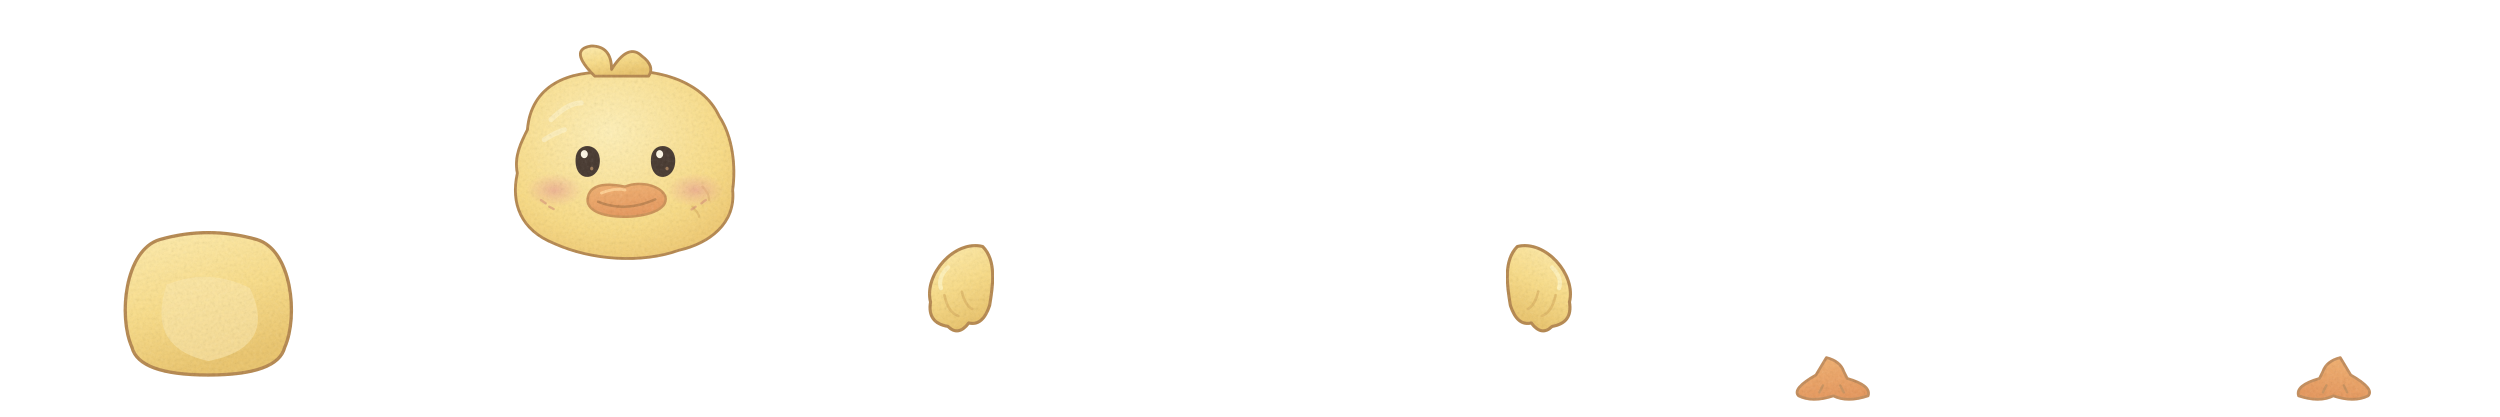
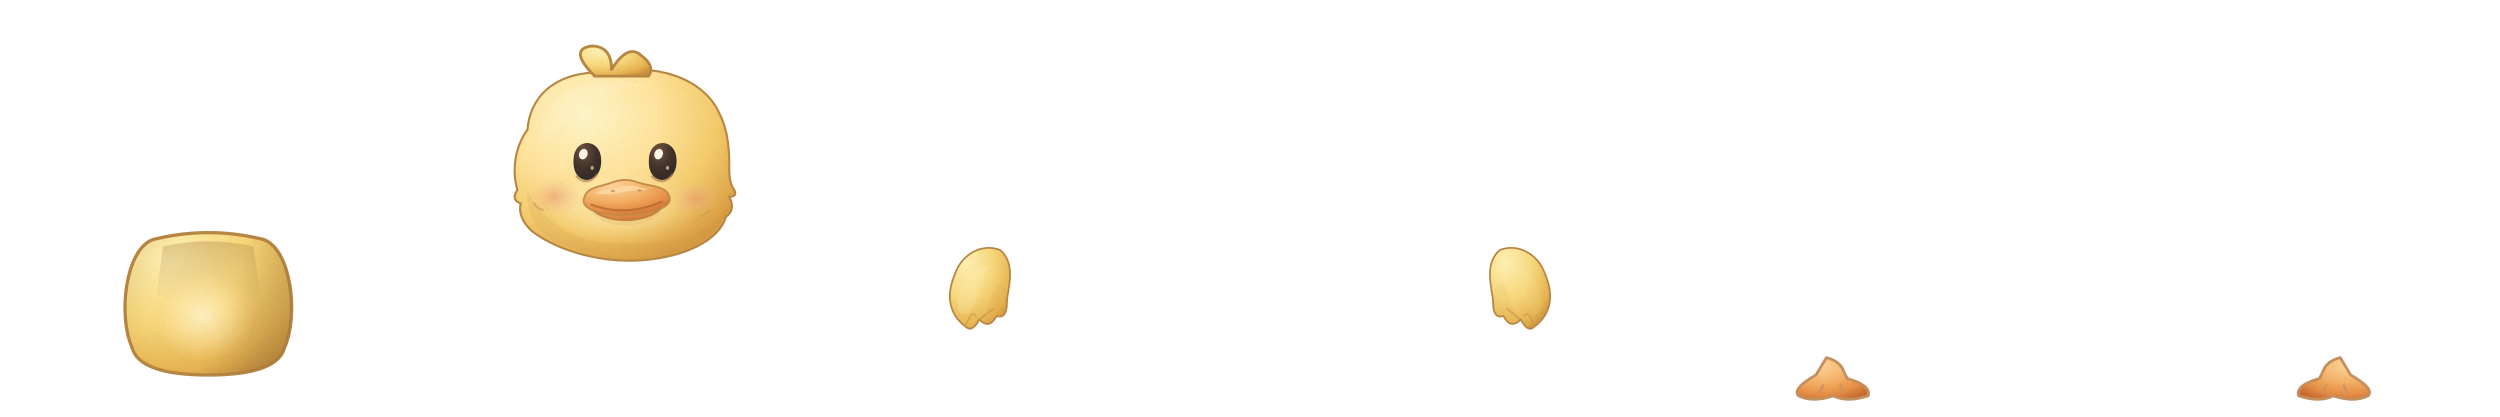
<svg xmlns="http://www.w3.org/2000/svg" width="720" height="120" viewBox="0 0 720 120">
  <g>
    <g transform="translate(0 0)">
      <defs>
-         <linearGradient id="base-parts-0-down" x1="0" y1="0" x2=".35" y2="1">
-           <stop stop-color="#ffedaf" />
-           <stop offset=".55" stop-color="#f9dd8a" />
-           <stop offset="1" stop-color="#ebc66f" />
-         </linearGradient>
-         <radialGradient id="base-parts-0-face" cx=".43" cy=".32" r=".78">
-           <stop stop-color="#fff0b8" />
-           <stop offset=".67" stop-color="#f9dc87" />
-           <stop offset="1" stop-color="#edc56e" />
+         <radialGradient id="base-parts-0-down" cx=".26" cy=".18" r=".96">
+           <stop stop-color="#fff1b3" />
+           <stop offset=".47" stop-color="#f8d87c" />
+           <stop offset=".82" stop-color="#e7b450" />
+           <stop offset="1" stop-color="#ca913b" />
+         </radialGradient>
+         <radialGradient id="base-parts-0-down-right" cx=".74" cy=".18" r=".96">
+           <stop stop-color="#fff1b3" />
+           <stop offset=".47" stop-color="#f8d87c" />
+           <stop offset=".82" stop-color="#e7b450" />
+           <stop offset="1" stop-color="#ca913b" />
+         </radialGradient>
+         <radialGradient id="base-parts-0-face" cx=".32" cy=".24" r=".82">
+           <stop stop-color="#fff5c8" />
+           <stop offset=".42" stop-color="#ffe39a" />
+           <stop offset=".73" stop-color="#f4ca69" />
+           <stop offset="1" stop-color="#d99c40" />
+         </radialGradient>
+         <radialGradient id="base-parts-0-muzzle" cx=".44" cy=".48" r=".55">
+           <stop stop-color="#fff4ce" stop-opacity=".82" />
+           <stop offset=".54" stop-color="#ffe8aa" stop-opacity=".46" />
+           <stop offset="1" stop-color="#f5cf7e" stop-opacity="0" />
        </radialGradient>
        <radialGradient id="base-parts-0-blush">
-           <stop stop-color="#eaa393" stop-opacity=".72" />
-           <stop offset="1" stop-color="#efb19b" stop-opacity="0" />
-         </radialGradient>
-         <linearGradient id="base-parts-0-bill" x2=".25" y2="1">
-           <stop stop-color="#f2b373" />
-           <stop offset="1" stop-color="#e79a60" />
-         </linearGradient>
-         <linearGradient id="base-parts-0-cloth" x2=".25" y2="1">
+           <stop stop-color="#e99273" stop-opacity=".54" />
+           <stop offset=".55" stop-color="#eeac82" stop-opacity=".28" />
+           <stop offset="1" stop-color="#efbd83" stop-opacity="0" />
+         </radialGradient>
+         <radialGradient id="base-parts-0-bill" cx=".33" cy=".18" r=".9">
+           <stop stop-color="#ffd399" />
+           <stop offset=".45" stop-color="#f4b267" />
+           <stop offset=".78" stop-color="#e88d43" />
+           <stop offset="1" stop-color="#c76b31" />
+         </radialGradient>
+         <linearGradient id="base-parts-0-bill-lower" x1="0" y1="0" x2=".2" y2="1">
+           <stop stop-color="#cc763a" />
+           <stop offset=".5" stop-color="#eea35c" />
+           <stop offset="1" stop-color="#d9813e" />
+         </linearGradient>
+         <radialGradient id="base-parts-0-eye" cx=".35" cy=".22" r=".85">
+           <stop stop-color="#71523c" />
+           <stop offset=".55" stop-color="#403129" />
+           <stop offset="1" stop-color="#2e2926" />
+         </radialGradient>
+         <radialGradient id="base-parts-0-cloth" cx=".27" cy=".24" r=".88">
          <stop stop-color="#9bcfc0" />
-           <stop offset=".75" stop-color="#9bcfc0" />
+           <stop offset=".42" stop-color="#9bcfc0" />
          <stop offset="1" stop-color="#77b6a7" />
-         </linearGradient>
-         <linearGradient id="base-parts-0-shell" x2="0" y2="1">
-           <stop stop-color="#fff9e8" />
-           <stop offset="1" stop-color="#e8ddbf" />
-         </linearGradient>
+         </radialGradient>
+         <linearGradient id="base-parts-0-form-shade" x1="0" y1="0" x2="1" y2=".35">
+           <stop stop-color="#765837" stop-opacity=".12" />
+           <stop offset=".3" stop-color="#765837" stop-opacity="0" />
+           <stop offset=".68" stop-color="#765837" stop-opacity="0" />
+           <stop offset="1" stop-color="#765837" stop-opacity=".22" />
+         </linearGradient>
+         <linearGradient id="base-parts-0-chin-shade" x1="0" y1="0" x2="0" y2="1">
+           <stop stop-color="#9c6b32" stop-opacity=".28" />
+           <stop offset="1" stop-color="#9c6b32" stop-opacity="0" />
+         </linearGradient>
+         <radialGradient id="base-parts-0-shell" cx=".31" cy=".18" r=".9">
+           <stop stop-color="#fffdf1" />
+           <stop offset=".45" stop-color="#f4ecd6" />
+           <stop offset=".78" stop-color="#e1d2ae" />
+           <stop offset="1" stop-color="#c9b68c" />
+         </radialGradient>
+         <radialGradient id="base-parts-0-ground">
+           <stop stop-color="#766449" stop-opacity=".24" />
+           <stop offset=".5" stop-color="#766449" stop-opacity=".12" />
+           <stop offset="1" stop-color="#766449" stop-opacity="0" />
+         </radialGradient>
        <filter id="base-parts-0-paper" x="-2%" y="-2%" width="104%" height="104%" color-interpolation-filters="sRGB">
          <feTurbulence type="fractalNoise" baseFrequency="1.1" numOctaves="3" seed="19" result="grain" />
          <feColorMatrix in="grain" type="saturate" values="0" />
          <feComponentTransfer>
-             <feFuncA type="linear" slope=".16" />
+             <feFuncA type="linear" slope=".065" />
          </feComponentTransfer>
          <feComposite operator="in" in2="SourceGraphic" />
          <feBlend in="SourceGraphic" mode="soft-light" />
        </filter>
      </defs>
      <g stroke="none" stroke-linecap="round" stroke-linejoin="round" filter="url(#base-parts-0-paper)" transform="translate(0 3)">
-         <path d="M46 66 Q60 62 74 66 C84 69 86 88 82 97 Q80 105 60 105 Q40 105 38 97 C34 88 36 69 46 66Z" fill="url(#base-parts-0-down)" stroke="#b78a52" stroke-width="0.95" />
-         <path d="M48 79 Q60 74 72 80 Q80 97 60 101 Q42 97 48 79Z" fill="#fce8ac" stroke="none" stroke-width="0" opacity=".6" />
+         <path d="M44 66 Q60 62 76 66 C84 69 86 88 82 97 Q80 105 60 105 Q40 105 38 97 C34 88 36 69 44 66Z" fill="url(#base-parts-0-down)" stroke="#b78642" stroke-width="0.95" />
+         <path d="M44 66 Q60 62 76 66 C84 69 86 88 82 97 Q80 105 60 105 Q40 105 38 97 C34 88 36 69 44 66Z" fill="url(#base-parts-0-form-shade)" stroke="none" stroke-width="1" />
+         <path d="M47 68 Q60 65 73 68 L75 82 Q60 88 45 82Z" fill="url(#base-parts-0-chin-shade)" stroke="none" stroke-width="1" />
+         <path d="M47 82 C50 74 66 73 72 82 Q79 96 60 101 Q42 99 47 82Z" fill="url(#base-parts-0-muzzle)" stroke="none" stroke-width="1" />
      </g>
    </g>
    <g transform="translate(120 0)">
      <defs>
-         <linearGradient id="base-parts-1-down" x1="0" y1="0" x2=".35" y2="1">
-           <stop stop-color="#ffedaf" />
-           <stop offset=".55" stop-color="#f9dd8a" />
-           <stop offset="1" stop-color="#ebc66f" />
-         </linearGradient>
-         <radialGradient id="base-parts-1-face" cx=".43" cy=".32" r=".78">
-           <stop stop-color="#fff0b8" />
-           <stop offset=".67" stop-color="#f9dc87" />
-           <stop offset="1" stop-color="#edc56e" />
+         <radialGradient id="base-parts-1-down" cx=".26" cy=".18" r=".96">
+           <stop stop-color="#fff1b3" />
+           <stop offset=".47" stop-color="#f8d87c" />
+           <stop offset=".82" stop-color="#e7b450" />
+           <stop offset="1" stop-color="#ca913b" />
+         </radialGradient>
+         <radialGradient id="base-parts-1-down-right" cx=".74" cy=".18" r=".96">
+           <stop stop-color="#fff1b3" />
+           <stop offset=".47" stop-color="#f8d87c" />
+           <stop offset=".82" stop-color="#e7b450" />
+           <stop offset="1" stop-color="#ca913b" />
+         </radialGradient>
+         <radialGradient id="base-parts-1-face" cx=".32" cy=".24" r=".82">
+           <stop stop-color="#fff5c8" />
+           <stop offset=".42" stop-color="#ffe39a" />
+           <stop offset=".73" stop-color="#f4ca69" />
+           <stop offset="1" stop-color="#d99c40" />
+         </radialGradient>
+         <radialGradient id="base-parts-1-muzzle" cx=".44" cy=".48" r=".55">
+           <stop stop-color="#fff4ce" stop-opacity=".82" />
+           <stop offset=".54" stop-color="#ffe8aa" stop-opacity=".46" />
+           <stop offset="1" stop-color="#f5cf7e" stop-opacity="0" />
        </radialGradient>
        <radialGradient id="base-parts-1-blush">
-           <stop stop-color="#eaa393" stop-opacity=".72" />
-           <stop offset="1" stop-color="#efb19b" stop-opacity="0" />
-         </radialGradient>
-         <linearGradient id="base-parts-1-bill" x2=".25" y2="1">
-           <stop stop-color="#f2b373" />
-           <stop offset="1" stop-color="#e79a60" />
-         </linearGradient>
-         <linearGradient id="base-parts-1-cloth" x2=".25" y2="1">
+           <stop stop-color="#e99273" stop-opacity=".54" />
+           <stop offset=".55" stop-color="#eeac82" stop-opacity=".28" />
+           <stop offset="1" stop-color="#efbd83" stop-opacity="0" />
+         </radialGradient>
+         <radialGradient id="base-parts-1-bill" cx=".33" cy=".18" r=".9">
+           <stop stop-color="#ffd399" />
+           <stop offset=".45" stop-color="#f4b267" />
+           <stop offset=".78" stop-color="#e88d43" />
+           <stop offset="1" stop-color="#c76b31" />
+         </radialGradient>
+         <linearGradient id="base-parts-1-bill-lower" x1="0" y1="0" x2=".2" y2="1">
+           <stop stop-color="#cc763a" />
+           <stop offset=".5" stop-color="#eea35c" />
+           <stop offset="1" stop-color="#d9813e" />
+         </linearGradient>
+         <radialGradient id="base-parts-1-eye" cx=".35" cy=".22" r=".85">
+           <stop stop-color="#71523c" />
+           <stop offset=".55" stop-color="#403129" />
+           <stop offset="1" stop-color="#2e2926" />
+         </radialGradient>
+         <radialGradient id="base-parts-1-cloth" cx=".27" cy=".24" r=".88">
          <stop stop-color="#9bcfc0" />
-           <stop offset=".75" stop-color="#9bcfc0" />
+           <stop offset=".42" stop-color="#9bcfc0" />
          <stop offset="1" stop-color="#77b6a7" />
-         </linearGradient>
-         <linearGradient id="base-parts-1-shell" x2="0" y2="1">
-           <stop stop-color="#fff9e8" />
-           <stop offset="1" stop-color="#e8ddbf" />
-         </linearGradient>
+         </radialGradient>
+         <linearGradient id="base-parts-1-form-shade" x1="0" y1="0" x2="1" y2=".35">
+           <stop stop-color="#765837" stop-opacity=".12" />
+           <stop offset=".3" stop-color="#765837" stop-opacity="0" />
+           <stop offset=".68" stop-color="#765837" stop-opacity="0" />
+           <stop offset="1" stop-color="#765837" stop-opacity=".22" />
+         </linearGradient>
+         <linearGradient id="base-parts-1-chin-shade" x1="0" y1="0" x2="0" y2="1">
+           <stop stop-color="#9c6b32" stop-opacity=".28" />
+           <stop offset="1" stop-color="#9c6b32" stop-opacity="0" />
+         </linearGradient>
+         <radialGradient id="base-parts-1-shell" cx=".31" cy=".18" r=".9">
+           <stop stop-color="#fffdf1" />
+           <stop offset=".45" stop-color="#f4ecd6" />
+           <stop offset=".78" stop-color="#e1d2ae" />
+           <stop offset="1" stop-color="#c9b68c" />
+         </radialGradient>
+         <radialGradient id="base-parts-1-ground">
+           <stop stop-color="#766449" stop-opacity=".24" />
+           <stop offset=".5" stop-color="#766449" stop-opacity=".12" />
+           <stop offset="1" stop-color="#766449" stop-opacity="0" />
+         </radialGradient>
        <filter id="base-parts-1-paper" x="-2%" y="-2%" width="104%" height="104%" color-interpolation-filters="sRGB">
          <feTurbulence type="fractalNoise" baseFrequency="1.1" numOctaves="3" seed="19" result="grain" />
          <feColorMatrix in="grain" type="saturate" values="0" />
          <feComponentTransfer>
-             <feFuncA type="linear" slope=".16" />
+             <feFuncA type="linear" slope=".065" />
          </feComponentTransfer>
          <feComposite operator="in" in2="SourceGraphic" />
          <feBlend in="SourceGraphic" mode="soft-light" />
        </filter>
      </defs>
      <g stroke="none" stroke-linecap="round" stroke-linejoin="round" filter="url(#base-parts-1-paper)" transform="translate(0 3)">
        <g transform="translate(60 44) scale(0.96875 0.9642857)">
-           <path d="M-29-10 C-28-23-17-28-4-27 C8-29 23-25 28-14 C32-8 33 1 32 8 C33 18 25 24 16 26 C5 30-10 29-21 24 C-31 20-34 12-32 3 C-33-2-31-6-29-10Z" fill="url(#base-parts-1-face)" stroke="#b78a52" stroke-width="0.85" />
-           <path d="M-9-26 Q-17-34-10-35 Q-4-35-4-28 Q1-36 5-32 Q9-29 7-26Z" fill="url(#base-parts-1-down)" stroke="#b78a52" stroke-width="0.85" />
-           <path d="M-22-13 Q-17-18-13-18 M-24-7 Q-21-9-18-10" fill="none" stroke="#fff4c8" stroke-width="1.5" opacity=".68" />
-           <path d="M23 7 Q25 9 25 11 M20 13 Q22 15 22 16" fill="none" stroke="#dbb365" stroke-width="0.65" opacity=".65" />
-           <ellipse cx="-21" cy="8" rx="8.5" ry="5.1" fill="url(#base-parts-1-blush)" />
-           <ellipse cx="21" cy="8" rx="8.5" ry="5.1" fill="url(#base-parts-1-blush)" />
-           <path d="M-14.7 -1.2 C-14.6 -6.4 -8 -6.4 -7.5 -1.4 C-6.9 5.4 -15 6.4 -14.7 -1.2Z" fill="#493b32" stroke="none" stroke-width="1" />
-           <ellipse cx="-12.1" cy="-2.7" rx="1.05" ry="1.2" fill="#fff8e7" />
-           <ellipse cx="-9.9" cy="1.6" rx="0.48" ry="0.55" fill="#c8996c" opacity=".65" />
-           <path d="M7.7 -1.2 C7.8 -6.4 14.4 -6.4 14.9 -1.4 C15.5 5.4 7.4 6.4 7.7 -1.2Z" fill="#493b32" stroke="none" stroke-width="1" />
-           <ellipse cx="10.3" cy="-2.7" rx="1.05" ry="1.2" fill="#fff8e7" />
-           <ellipse cx="12.5" cy="1.6" rx="0.48" ry="0.55" fill="#c8996c" opacity=".65" />
-           <path d="M-11 10 C-10 6-5 6 0 7 C5 5 11 7 12 10 C13 14 6 16 0 16 C-7 16-12 14-11 10Z" fill="url(#base-parts-1-bill)" stroke="#cd945a" stroke-width="0.75" />
-           <path d="M-8 11.5 Q0 14.8 9 10.8" fill="none" stroke="#b67f4e" stroke-width="0.75" opacity=".8" />
-           <path d="M-7 8.9 Q-3 7.3 0 8" fill="none" stroke="#ffcf92" stroke-width="0.85" />
-           <path d="M-25 11 l1.4 1 M-22.5 13 l1.3 .7 M24 11 l-1.3 1 M21 13 l-1.2 .8" fill="none" stroke="#d89777" stroke-width="0.7" opacity=".65" />
+           <path d="M-29-10 C-28-22-18-28-5-27 C8-30 23-26 28-15 C31-9 31-3 31 2 Q31 6 32.5 8 Q33.5 10 31 10 Q33 14 30 16 C28 23 18 28 5 29 C-9 30-22 25-28 20 Q-32 16-31 12 Q-34 11-32 8 C-34 1-32-6-29-10Z" fill="url(#base-parts-1-face)" stroke="#b78642" stroke-width="0.62" />
+           <path d="M-29 8 Q-30 22-14 26 Q3 33 20 25 Q30 20 31 11 C27 22 14 24 2 24 C-12 25-23 20-29 8Z" fill="#c58d40" stroke="none" stroke-width="0" opacity=".15" />
+           <path d="M-9-26 Q-17-34-10-35 Q-4-35-4-28 Q1-36 5-32 Q9-29 7-26Z" fill="url(#base-parts-1-down)" stroke="#b78642" stroke-width="0.85" />
+           <path d="M-25-11 C-21-23-7-27 8-23 C-4-24-16-18-22-7 Q-25-3-25-11Z" fill="#fff9db" stroke="none" stroke-width="0" opacity=".16" />
+           <path d="M-22 5 C-18-1-7 0 0 3 C9-1 19 2 23 9 C26 20 12 25 0 24 C-15 24-27 17-22 5Z" fill="url(#base-parts-1-muzzle)" stroke="none" stroke-width="1" />
+           <ellipse cx="-21" cy="10" rx="8" ry="5.5" fill="url(#base-parts-1-blush)" />
+           <ellipse cx="21" cy="10.5" rx="7.5" ry="5.2" fill="url(#base-parts-1-blush)" />
+           <path d="M-15.3 -1 C-15.2 -7.6 -7.5 -7.7 -7.1 -1.3 C-6.5 6.7 -15.8 7.4 -15.3 -1Z" fill="url(#base-parts-1-eye)" stroke="none" stroke-width="1" />
+           <path d="M-14.4 3.965 Q-11.2 7.1 -8.3 3.355" fill="none" stroke="#ae7e50" stroke-width="0.65" opacity=".66" />
+           <ellipse cx="-12.4" cy="-2.7" rx="1.25" ry="1.6" fill="#fff9e9" transform="rotate(20 -12.4 -2.7)" />
+           <ellipse cx="-9.75" cy="1.4" rx="0.48" ry="0.62" fill="#f2d3a2" opacity=".7" />
+           <path d="M7.1 -1 C7.2 -7.6 14.9 -7.7 15.3 -1.3 C15.9 6.7 6.6 7.4 7.1 -1Z" fill="url(#base-parts-1-eye)" stroke="none" stroke-width="1" />
+           <path d="M8 3.965 Q11.2 7.1 14.1 3.355" fill="none" stroke="#ae7e50" stroke-width="0.65" opacity=".66" />
+           <ellipse cx="10" cy="-2.7" rx="1.25" ry="1.6" fill="#fff9e9" transform="rotate(20 10 -2.7)" />
+           <ellipse cx="12.65" cy="1.4" rx="0.48" ry="0.62" fill="#f2d3a2" opacity=".7" />
+           <path d="M-11 13 Q0 9 11 13 C10 20-8 21-11 13Z" fill="#b58140" stroke="none" stroke-width="0" opacity=".13" />
+           <path d="M-11 11 C-10 19 10 19 12 11 Q1 7-11 11Z" fill="url(#base-parts-1-bill-lower)" stroke="#c4813f" stroke-width="0.6" />
+           <path d="M-12 10 C-11 7-7 7-4 5.8 Q0 4.2 4 5.8 C7 6.8 12 6.8 13 9.5 C15 13 8 15.3 1 15.5 C-6 15.8-14 14-12 10Z" fill="url(#base-parts-1-bill)" stroke="#c58b46" stroke-width="0.55" />
+           <path d="M-9 9 C-7 7.8-4 8-1 7 Q3 6.3 7 8 C1 7.6-3 10-9 9Z" fill="#ffe2b0" stroke="none" stroke-width="0" opacity=".65" />
+           <path d="M-10 12.4 Q0 16.2 11 11.5" fill="none" stroke="#ad672f" stroke-width="0.65" opacity=".75" />
+           <ellipse cx="-3.6" cy="8.3" rx="0.65" ry="0.4" fill="#bc8243" opacity=".6" />
+           <ellipse cx="4.3" cy="8.1" rx="0.6" ry="0.38" fill="#bc8243" opacity=".6" />
+           <path d="M-27 12 q1 1.7 2.6 2 M25 14 q-1 1.5-2.4 1.8" fill="none" stroke="#cf9b53" stroke-width="0.65" opacity=".6" />
        </g>
      </g>
    </g>
    <g transform="translate(240 0)">
      <defs>
-         <linearGradient id="base-parts-2-down" x1="0" y1="0" x2=".35" y2="1">
-           <stop stop-color="#ffedaf" />
-           <stop offset=".55" stop-color="#f9dd8a" />
-           <stop offset="1" stop-color="#ebc66f" />
-         </linearGradient>
-         <radialGradient id="base-parts-2-face" cx=".43" cy=".32" r=".78">
-           <stop stop-color="#fff0b8" />
-           <stop offset=".67" stop-color="#f9dc87" />
-           <stop offset="1" stop-color="#edc56e" />
+         <radialGradient id="base-parts-2-down" cx=".26" cy=".18" r=".96">
+           <stop stop-color="#fff1b3" />
+           <stop offset=".47" stop-color="#f8d87c" />
+           <stop offset=".82" stop-color="#e7b450" />
+           <stop offset="1" stop-color="#ca913b" />
+         </radialGradient>
+         <radialGradient id="base-parts-2-down-right" cx=".74" cy=".18" r=".96">
+           <stop stop-color="#fff1b3" />
+           <stop offset=".47" stop-color="#f8d87c" />
+           <stop offset=".82" stop-color="#e7b450" />
+           <stop offset="1" stop-color="#ca913b" />
+         </radialGradient>
+         <radialGradient id="base-parts-2-face" cx=".32" cy=".24" r=".82">
+           <stop stop-color="#fff5c8" />
+           <stop offset=".42" stop-color="#ffe39a" />
+           <stop offset=".73" stop-color="#f4ca69" />
+           <stop offset="1" stop-color="#d99c40" />
+         </radialGradient>
+         <radialGradient id="base-parts-2-muzzle" cx=".44" cy=".48" r=".55">
+           <stop stop-color="#fff4ce" stop-opacity=".82" />
+           <stop offset=".54" stop-color="#ffe8aa" stop-opacity=".46" />
+           <stop offset="1" stop-color="#f5cf7e" stop-opacity="0" />
        </radialGradient>
        <radialGradient id="base-parts-2-blush">
-           <stop stop-color="#eaa393" stop-opacity=".72" />
-           <stop offset="1" stop-color="#efb19b" stop-opacity="0" />
-         </radialGradient>
-         <linearGradient id="base-parts-2-bill" x2=".25" y2="1">
-           <stop stop-color="#f2b373" />
-           <stop offset="1" stop-color="#e79a60" />
-         </linearGradient>
-         <linearGradient id="base-parts-2-cloth" x2=".25" y2="1">
+           <stop stop-color="#e99273" stop-opacity=".54" />
+           <stop offset=".55" stop-color="#eeac82" stop-opacity=".28" />
+           <stop offset="1" stop-color="#efbd83" stop-opacity="0" />
+         </radialGradient>
+         <radialGradient id="base-parts-2-bill" cx=".33" cy=".18" r=".9">
+           <stop stop-color="#ffd399" />
+           <stop offset=".45" stop-color="#f4b267" />
+           <stop offset=".78" stop-color="#e88d43" />
+           <stop offset="1" stop-color="#c76b31" />
+         </radialGradient>
+         <linearGradient id="base-parts-2-bill-lower" x1="0" y1="0" x2=".2" y2="1">
+           <stop stop-color="#cc763a" />
+           <stop offset=".5" stop-color="#eea35c" />
+           <stop offset="1" stop-color="#d9813e" />
+         </linearGradient>
+         <radialGradient id="base-parts-2-eye" cx=".35" cy=".22" r=".85">
+           <stop stop-color="#71523c" />
+           <stop offset=".55" stop-color="#403129" />
+           <stop offset="1" stop-color="#2e2926" />
+         </radialGradient>
+         <radialGradient id="base-parts-2-cloth" cx=".27" cy=".24" r=".88">
          <stop stop-color="#9bcfc0" />
-           <stop offset=".75" stop-color="#9bcfc0" />
+           <stop offset=".42" stop-color="#9bcfc0" />
          <stop offset="1" stop-color="#77b6a7" />
-         </linearGradient>
-         <linearGradient id="base-parts-2-shell" x2="0" y2="1">
-           <stop stop-color="#fff9e8" />
-           <stop offset="1" stop-color="#e8ddbf" />
-         </linearGradient>
+         </radialGradient>
+         <linearGradient id="base-parts-2-form-shade" x1="0" y1="0" x2="1" y2=".35">
+           <stop stop-color="#765837" stop-opacity=".12" />
+           <stop offset=".3" stop-color="#765837" stop-opacity="0" />
+           <stop offset=".68" stop-color="#765837" stop-opacity="0" />
+           <stop offset="1" stop-color="#765837" stop-opacity=".22" />
+         </linearGradient>
+         <linearGradient id="base-parts-2-chin-shade" x1="0" y1="0" x2="0" y2="1">
+           <stop stop-color="#9c6b32" stop-opacity=".28" />
+           <stop offset="1" stop-color="#9c6b32" stop-opacity="0" />
+         </linearGradient>
+         <radialGradient id="base-parts-2-shell" cx=".31" cy=".18" r=".9">
+           <stop stop-color="#fffdf1" />
+           <stop offset=".45" stop-color="#f4ecd6" />
+           <stop offset=".78" stop-color="#e1d2ae" />
+           <stop offset="1" stop-color="#c9b68c" />
+         </radialGradient>
+         <radialGradient id="base-parts-2-ground">
+           <stop stop-color="#766449" stop-opacity=".24" />
+           <stop offset=".5" stop-color="#766449" stop-opacity=".12" />
+           <stop offset="1" stop-color="#766449" stop-opacity="0" />
+         </radialGradient>
        <filter id="base-parts-2-paper" x="-2%" y="-2%" width="104%" height="104%" color-interpolation-filters="sRGB">
          <feTurbulence type="fractalNoise" baseFrequency="1.1" numOctaves="3" seed="19" result="grain" />
          <feColorMatrix in="grain" type="saturate" values="0" />
          <feComponentTransfer>
-             <feFuncA type="linear" slope=".16" />
+             <feFuncA type="linear" slope=".065" />
          </feComponentTransfer>
          <feComposite operator="in" in2="SourceGraphic" />
          <feBlend in="SourceGraphic" mode="soft-light" />
        </filter>
      </defs>
      <g stroke="none" stroke-linecap="round" stroke-linejoin="round" filter="url(#base-parts-2-paper)" transform="translate(0 3)">
-         <path d="M43 68 C35 66 26 76 28 84 Q27 90 33 91 Q36 94 39 90 Q43 91 45 85 C46 79 47 72 43 68Z" fill="url(#base-parts-2-down)" stroke="#b78a52" stroke-width="0.9" />
-         <path d="M32 82 Q33 87 36 88 M37 81 Q38 85 40 86" fill="none" stroke="#dcb465" stroke-width="0.75" opacity=".75" />
-         <path d="M33 74 Q30 77 31 80" fill="none" stroke="#fff1b8" stroke-width="1.2" />
+         <path d="M48 69 C43 67 37 70 35 76 C32 83 34 88 38 91 Q40 93 42 89 Q45 92 47 88 Q50 89 50 84 C50 81 53 73 48 69Z" fill="url(#base-parts-2-down)" stroke="#b78642" stroke-width="0.5" />
+         <path d="M47 79 C44 84 46 85 42 89 Q45 92 47 88 Q50 89 50 84 C50 83 50 78 47 79Z" fill="#c4903c" stroke="none" stroke-width="0" opacity=".09" />
+         <path d="M36 82 C37 77 42 73 45 74 C42 78 42 84 39 87 Q35 89 36 82Z" fill="#fff3bd" stroke="none" stroke-width="0" opacity=".22" />
+         <path d="M46 86 Q46 86 42 89 M41 88 Q40 86 38 91" fill="none" stroke="#c39345" stroke-width="0.55" opacity=".55" />
      </g>
    </g>
    <g transform="translate(360 0)">
      <defs>
-         <linearGradient id="base-parts-3-down" x1="0" y1="0" x2=".35" y2="1">
-           <stop stop-color="#ffedaf" />
-           <stop offset=".55" stop-color="#f9dd8a" />
-           <stop offset="1" stop-color="#ebc66f" />
-         </linearGradient>
-         <radialGradient id="base-parts-3-face" cx=".43" cy=".32" r=".78">
-           <stop stop-color="#fff0b8" />
-           <stop offset=".67" stop-color="#f9dc87" />
-           <stop offset="1" stop-color="#edc56e" />
+         <radialGradient id="base-parts-3-down" cx=".26" cy=".18" r=".96">
+           <stop stop-color="#fff1b3" />
+           <stop offset=".47" stop-color="#f8d87c" />
+           <stop offset=".82" stop-color="#e7b450" />
+           <stop offset="1" stop-color="#ca913b" />
+         </radialGradient>
+         <radialGradient id="base-parts-3-down-right" cx=".74" cy=".18" r=".96">
+           <stop stop-color="#fff1b3" />
+           <stop offset=".47" stop-color="#f8d87c" />
+           <stop offset=".82" stop-color="#e7b450" />
+           <stop offset="1" stop-color="#ca913b" />
+         </radialGradient>
+         <radialGradient id="base-parts-3-face" cx=".32" cy=".24" r=".82">
+           <stop stop-color="#fff5c8" />
+           <stop offset=".42" stop-color="#ffe39a" />
+           <stop offset=".73" stop-color="#f4ca69" />
+           <stop offset="1" stop-color="#d99c40" />
+         </radialGradient>
+         <radialGradient id="base-parts-3-muzzle" cx=".44" cy=".48" r=".55">
+           <stop stop-color="#fff4ce" stop-opacity=".82" />
+           <stop offset=".54" stop-color="#ffe8aa" stop-opacity=".46" />
+           <stop offset="1" stop-color="#f5cf7e" stop-opacity="0" />
        </radialGradient>
        <radialGradient id="base-parts-3-blush">
-           <stop stop-color="#eaa393" stop-opacity=".72" />
-           <stop offset="1" stop-color="#efb19b" stop-opacity="0" />
-         </radialGradient>
-         <linearGradient id="base-parts-3-bill" x2=".25" y2="1">
-           <stop stop-color="#f2b373" />
-           <stop offset="1" stop-color="#e79a60" />
-         </linearGradient>
-         <linearGradient id="base-parts-3-cloth" x2=".25" y2="1">
+           <stop stop-color="#e99273" stop-opacity=".54" />
+           <stop offset=".55" stop-color="#eeac82" stop-opacity=".28" />
+           <stop offset="1" stop-color="#efbd83" stop-opacity="0" />
+         </radialGradient>
+         <radialGradient id="base-parts-3-bill" cx=".33" cy=".18" r=".9">
+           <stop stop-color="#ffd399" />
+           <stop offset=".45" stop-color="#f4b267" />
+           <stop offset=".78" stop-color="#e88d43" />
+           <stop offset="1" stop-color="#c76b31" />
+         </radialGradient>
+         <linearGradient id="base-parts-3-bill-lower" x1="0" y1="0" x2=".2" y2="1">
+           <stop stop-color="#cc763a" />
+           <stop offset=".5" stop-color="#eea35c" />
+           <stop offset="1" stop-color="#d9813e" />
+         </linearGradient>
+         <radialGradient id="base-parts-3-eye" cx=".35" cy=".22" r=".85">
+           <stop stop-color="#71523c" />
+           <stop offset=".55" stop-color="#403129" />
+           <stop offset="1" stop-color="#2e2926" />
+         </radialGradient>
+         <radialGradient id="base-parts-3-cloth" cx=".27" cy=".24" r=".88">
          <stop stop-color="#9bcfc0" />
-           <stop offset=".75" stop-color="#9bcfc0" />
+           <stop offset=".42" stop-color="#9bcfc0" />
          <stop offset="1" stop-color="#77b6a7" />
-         </linearGradient>
-         <linearGradient id="base-parts-3-shell" x2="0" y2="1">
-           <stop stop-color="#fff9e8" />
-           <stop offset="1" stop-color="#e8ddbf" />
-         </linearGradient>
+         </radialGradient>
+         <linearGradient id="base-parts-3-form-shade" x1="0" y1="0" x2="1" y2=".35">
+           <stop stop-color="#765837" stop-opacity=".12" />
+           <stop offset=".3" stop-color="#765837" stop-opacity="0" />
+           <stop offset=".68" stop-color="#765837" stop-opacity="0" />
+           <stop offset="1" stop-color="#765837" stop-opacity=".22" />
+         </linearGradient>
+         <linearGradient id="base-parts-3-chin-shade" x1="0" y1="0" x2="0" y2="1">
+           <stop stop-color="#9c6b32" stop-opacity=".28" />
+           <stop offset="1" stop-color="#9c6b32" stop-opacity="0" />
+         </linearGradient>
+         <radialGradient id="base-parts-3-shell" cx=".31" cy=".18" r=".9">
+           <stop stop-color="#fffdf1" />
+           <stop offset=".45" stop-color="#f4ecd6" />
+           <stop offset=".78" stop-color="#e1d2ae" />
+           <stop offset="1" stop-color="#c9b68c" />
+         </radialGradient>
+         <radialGradient id="base-parts-3-ground">
+           <stop stop-color="#766449" stop-opacity=".24" />
+           <stop offset=".5" stop-color="#766449" stop-opacity=".12" />
+           <stop offset="1" stop-color="#766449" stop-opacity="0" />
+         </radialGradient>
        <filter id="base-parts-3-paper" x="-2%" y="-2%" width="104%" height="104%" color-interpolation-filters="sRGB">
          <feTurbulence type="fractalNoise" baseFrequency="1.1" numOctaves="3" seed="19" result="grain" />
          <feColorMatrix in="grain" type="saturate" values="0" />
          <feComponentTransfer>
-             <feFuncA type="linear" slope=".16" />
+             <feFuncA type="linear" slope=".065" />
          </feComponentTransfer>
          <feComposite operator="in" in2="SourceGraphic" />
          <feBlend in="SourceGraphic" mode="soft-light" />
        </filter>
      </defs>
      <g stroke="none" stroke-linecap="round" stroke-linejoin="round" filter="url(#base-parts-3-paper)" transform="translate(0 3)">
        <g transform="translate(120 0) scale(-1 1)">
-           <path d="M43 68 C35 66 26 76 28 84 Q27 90 33 91 Q36 94 39 90 Q43 91 45 85 C46 79 47 72 43 68Z" fill="url(#base-parts-3-down)" stroke="#b78a52" stroke-width="0.9" />
-           <path d="M32 82 Q33 87 36 88 M37 81 Q38 85 40 86" fill="none" stroke="#dcb465" stroke-width="0.75" opacity=".75" />
-           <path d="M33 74 Q30 77 31 80" fill="none" stroke="#fff1b8" stroke-width="1.2" />
+           <path d="M48 69 C43 67 37 70 35 76 C32 83 34 88 38 91 Q40 93 42 89 Q45 92 47 88 Q50 89 50 84 C50 81 53 73 48 69Z" fill="url(#base-parts-3-down-right)" stroke="#b78642" stroke-width="0.5" />
+         </g>
+         <g transform="translate(120 0) scale(-1 1)">
+           <path d="M47 79 C44 84 46 85 42 89 Q45 92 47 88 Q50 89 50 84 C50 83 50 78 47 79Z" fill="#c4903c" stroke="none" stroke-width="0" opacity=".09" />
+         </g>
+         <g transform="translate(120 0) scale(-1 1)">
+           <path d="M36 82 C37 77 42 73 45 74 C42 78 42 84 39 87 Q35 89 36 82Z" fill="#fff3bd" stroke="none" stroke-width="0" opacity=".08" />
+         </g>
+         <g transform="translate(120 0) scale(-1 1)">
+           <path d="M46 86 Q46 86 42 89 M41 88 Q40 86 38 91" fill="none" stroke="#c39345" stroke-width="0.55" opacity=".55" />
        </g>
      </g>
    </g>
    <g transform="translate(480 0)">
      <defs>
-         <linearGradient id="base-parts-4-down" x1="0" y1="0" x2=".35" y2="1">
-           <stop stop-color="#ffedaf" />
-           <stop offset=".55" stop-color="#f9dd8a" />
-           <stop offset="1" stop-color="#ebc66f" />
-         </linearGradient>
-         <radialGradient id="base-parts-4-face" cx=".43" cy=".32" r=".78">
-           <stop stop-color="#fff0b8" />
-           <stop offset=".67" stop-color="#f9dc87" />
-           <stop offset="1" stop-color="#edc56e" />
+         <radialGradient id="base-parts-4-down" cx=".26" cy=".18" r=".96">
+           <stop stop-color="#fff1b3" />
+           <stop offset=".47" stop-color="#f8d87c" />
+           <stop offset=".82" stop-color="#e7b450" />
+           <stop offset="1" stop-color="#ca913b" />
+         </radialGradient>
+         <radialGradient id="base-parts-4-down-right" cx=".74" cy=".18" r=".96">
+           <stop stop-color="#fff1b3" />
+           <stop offset=".47" stop-color="#f8d87c" />
+           <stop offset=".82" stop-color="#e7b450" />
+           <stop offset="1" stop-color="#ca913b" />
+         </radialGradient>
+         <radialGradient id="base-parts-4-face" cx=".32" cy=".24" r=".82">
+           <stop stop-color="#fff5c8" />
+           <stop offset=".42" stop-color="#ffe39a" />
+           <stop offset=".73" stop-color="#f4ca69" />
+           <stop offset="1" stop-color="#d99c40" />
+         </radialGradient>
+         <radialGradient id="base-parts-4-muzzle" cx=".44" cy=".48" r=".55">
+           <stop stop-color="#fff4ce" stop-opacity=".82" />
+           <stop offset=".54" stop-color="#ffe8aa" stop-opacity=".46" />
+           <stop offset="1" stop-color="#f5cf7e" stop-opacity="0" />
        </radialGradient>
        <radialGradient id="base-parts-4-blush">
-           <stop stop-color="#eaa393" stop-opacity=".72" />
-           <stop offset="1" stop-color="#efb19b" stop-opacity="0" />
-         </radialGradient>
-         <linearGradient id="base-parts-4-bill" x2=".25" y2="1">
-           <stop stop-color="#f2b373" />
-           <stop offset="1" stop-color="#e79a60" />
-         </linearGradient>
-         <linearGradient id="base-parts-4-cloth" x2=".25" y2="1">
+           <stop stop-color="#e99273" stop-opacity=".54" />
+           <stop offset=".55" stop-color="#eeac82" stop-opacity=".28" />
+           <stop offset="1" stop-color="#efbd83" stop-opacity="0" />
+         </radialGradient>
+         <radialGradient id="base-parts-4-bill" cx=".33" cy=".18" r=".9">
+           <stop stop-color="#ffd399" />
+           <stop offset=".45" stop-color="#f4b267" />
+           <stop offset=".78" stop-color="#e88d43" />
+           <stop offset="1" stop-color="#c76b31" />
+         </radialGradient>
+         <linearGradient id="base-parts-4-bill-lower" x1="0" y1="0" x2=".2" y2="1">
+           <stop stop-color="#cc763a" />
+           <stop offset=".5" stop-color="#eea35c" />
+           <stop offset="1" stop-color="#d9813e" />
+         </linearGradient>
+         <radialGradient id="base-parts-4-eye" cx=".35" cy=".22" r=".85">
+           <stop stop-color="#71523c" />
+           <stop offset=".55" stop-color="#403129" />
+           <stop offset="1" stop-color="#2e2926" />
+         </radialGradient>
+         <radialGradient id="base-parts-4-cloth" cx=".27" cy=".24" r=".88">
          <stop stop-color="#9bcfc0" />
-           <stop offset=".75" stop-color="#9bcfc0" />
+           <stop offset=".42" stop-color="#9bcfc0" />
          <stop offset="1" stop-color="#77b6a7" />
-         </linearGradient>
-         <linearGradient id="base-parts-4-shell" x2="0" y2="1">
-           <stop stop-color="#fff9e8" />
-           <stop offset="1" stop-color="#e8ddbf" />
-         </linearGradient>
+         </radialGradient>
+         <linearGradient id="base-parts-4-form-shade" x1="0" y1="0" x2="1" y2=".35">
+           <stop stop-color="#765837" stop-opacity=".12" />
+           <stop offset=".3" stop-color="#765837" stop-opacity="0" />
+           <stop offset=".68" stop-color="#765837" stop-opacity="0" />
+           <stop offset="1" stop-color="#765837" stop-opacity=".22" />
+         </linearGradient>
+         <linearGradient id="base-parts-4-chin-shade" x1="0" y1="0" x2="0" y2="1">
+           <stop stop-color="#9c6b32" stop-opacity=".28" />
+           <stop offset="1" stop-color="#9c6b32" stop-opacity="0" />
+         </linearGradient>
+         <radialGradient id="base-parts-4-shell" cx=".31" cy=".18" r=".9">
+           <stop stop-color="#fffdf1" />
+           <stop offset=".45" stop-color="#f4ecd6" />
+           <stop offset=".78" stop-color="#e1d2ae" />
+           <stop offset="1" stop-color="#c9b68c" />
+         </radialGradient>
+         <radialGradient id="base-parts-4-ground">
+           <stop stop-color="#766449" stop-opacity=".24" />
+           <stop offset=".5" stop-color="#766449" stop-opacity=".12" />
+           <stop offset="1" stop-color="#766449" stop-opacity="0" />
+         </radialGradient>
        <filter id="base-parts-4-paper" x="-2%" y="-2%" width="104%" height="104%" color-interpolation-filters="sRGB">
          <feTurbulence type="fractalNoise" baseFrequency="1.1" numOctaves="3" seed="19" result="grain" />
          <feColorMatrix in="grain" type="saturate" values="0" />
          <feComponentTransfer>
-             <feFuncA type="linear" slope=".16" />
+             <feFuncA type="linear" slope=".065" />
          </feComponentTransfer>
          <feComposite operator="in" in2="SourceGraphic" />
          <feBlend in="SourceGraphic" mode="soft-light" />
        </filter>
      </defs>
      <g stroke="none" stroke-linecap="round" stroke-linejoin="round" filter="url(#base-parts-4-paper)" transform="translate(0 3)">
        <path d="M46 100 Q50 101 51 104 L52 106 Q59 108 58 111 Q52 113 48 111 Q42 113 38 111 Q36 109 43 105Z" fill="url(#base-parts-4-bill)" stroke="#c58f5e" stroke-width="0.8" />
        <path d="M45 108 l-1 2 M50 108 l1 2" fill="none" stroke="#cb9460" stroke-width="0.7" />
      </g>
    </g>
    <g transform="translate(600 0)">
      <defs>
-         <linearGradient id="base-parts-5-down" x1="0" y1="0" x2=".35" y2="1">
-           <stop stop-color="#ffedaf" />
-           <stop offset=".55" stop-color="#f9dd8a" />
-           <stop offset="1" stop-color="#ebc66f" />
-         </linearGradient>
-         <radialGradient id="base-parts-5-face" cx=".43" cy=".32" r=".78">
-           <stop stop-color="#fff0b8" />
-           <stop offset=".67" stop-color="#f9dc87" />
-           <stop offset="1" stop-color="#edc56e" />
+         <radialGradient id="base-parts-5-down" cx=".26" cy=".18" r=".96">
+           <stop stop-color="#fff1b3" />
+           <stop offset=".47" stop-color="#f8d87c" />
+           <stop offset=".82" stop-color="#e7b450" />
+           <stop offset="1" stop-color="#ca913b" />
+         </radialGradient>
+         <radialGradient id="base-parts-5-down-right" cx=".74" cy=".18" r=".96">
+           <stop stop-color="#fff1b3" />
+           <stop offset=".47" stop-color="#f8d87c" />
+           <stop offset=".82" stop-color="#e7b450" />
+           <stop offset="1" stop-color="#ca913b" />
+         </radialGradient>
+         <radialGradient id="base-parts-5-face" cx=".32" cy=".24" r=".82">
+           <stop stop-color="#fff5c8" />
+           <stop offset=".42" stop-color="#ffe39a" />
+           <stop offset=".73" stop-color="#f4ca69" />
+           <stop offset="1" stop-color="#d99c40" />
+         </radialGradient>
+         <radialGradient id="base-parts-5-muzzle" cx=".44" cy=".48" r=".55">
+           <stop stop-color="#fff4ce" stop-opacity=".82" />
+           <stop offset=".54" stop-color="#ffe8aa" stop-opacity=".46" />
+           <stop offset="1" stop-color="#f5cf7e" stop-opacity="0" />
        </radialGradient>
        <radialGradient id="base-parts-5-blush">
-           <stop stop-color="#eaa393" stop-opacity=".72" />
-           <stop offset="1" stop-color="#efb19b" stop-opacity="0" />
-         </radialGradient>
-         <linearGradient id="base-parts-5-bill" x2=".25" y2="1">
-           <stop stop-color="#f2b373" />
-           <stop offset="1" stop-color="#e79a60" />
-         </linearGradient>
-         <linearGradient id="base-parts-5-cloth" x2=".25" y2="1">
+           <stop stop-color="#e99273" stop-opacity=".54" />
+           <stop offset=".55" stop-color="#eeac82" stop-opacity=".28" />
+           <stop offset="1" stop-color="#efbd83" stop-opacity="0" />
+         </radialGradient>
+         <radialGradient id="base-parts-5-bill" cx=".33" cy=".18" r=".9">
+           <stop stop-color="#ffd399" />
+           <stop offset=".45" stop-color="#f4b267" />
+           <stop offset=".78" stop-color="#e88d43" />
+           <stop offset="1" stop-color="#c76b31" />
+         </radialGradient>
+         <linearGradient id="base-parts-5-bill-lower" x1="0" y1="0" x2=".2" y2="1">
+           <stop stop-color="#cc763a" />
+           <stop offset=".5" stop-color="#eea35c" />
+           <stop offset="1" stop-color="#d9813e" />
+         </linearGradient>
+         <radialGradient id="base-parts-5-eye" cx=".35" cy=".22" r=".85">
+           <stop stop-color="#71523c" />
+           <stop offset=".55" stop-color="#403129" />
+           <stop offset="1" stop-color="#2e2926" />
+         </radialGradient>
+         <radialGradient id="base-parts-5-cloth" cx=".27" cy=".24" r=".88">
          <stop stop-color="#9bcfc0" />
-           <stop offset=".75" stop-color="#9bcfc0" />
+           <stop offset=".42" stop-color="#9bcfc0" />
          <stop offset="1" stop-color="#77b6a7" />
-         </linearGradient>
-         <linearGradient id="base-parts-5-shell" x2="0" y2="1">
-           <stop stop-color="#fff9e8" />
-           <stop offset="1" stop-color="#e8ddbf" />
-         </linearGradient>
+         </radialGradient>
+         <linearGradient id="base-parts-5-form-shade" x1="0" y1="0" x2="1" y2=".35">
+           <stop stop-color="#765837" stop-opacity=".12" />
+           <stop offset=".3" stop-color="#765837" stop-opacity="0" />
+           <stop offset=".68" stop-color="#765837" stop-opacity="0" />
+           <stop offset="1" stop-color="#765837" stop-opacity=".22" />
+         </linearGradient>
+         <linearGradient id="base-parts-5-chin-shade" x1="0" y1="0" x2="0" y2="1">
+           <stop stop-color="#9c6b32" stop-opacity=".28" />
+           <stop offset="1" stop-color="#9c6b32" stop-opacity="0" />
+         </linearGradient>
+         <radialGradient id="base-parts-5-shell" cx=".31" cy=".18" r=".9">
+           <stop stop-color="#fffdf1" />
+           <stop offset=".45" stop-color="#f4ecd6" />
+           <stop offset=".78" stop-color="#e1d2ae" />
+           <stop offset="1" stop-color="#c9b68c" />
+         </radialGradient>
+         <radialGradient id="base-parts-5-ground">
+           <stop stop-color="#766449" stop-opacity=".24" />
+           <stop offset=".5" stop-color="#766449" stop-opacity=".12" />
+           <stop offset="1" stop-color="#766449" stop-opacity="0" />
+         </radialGradient>
        <filter id="base-parts-5-paper" x="-2%" y="-2%" width="104%" height="104%" color-interpolation-filters="sRGB">
          <feTurbulence type="fractalNoise" baseFrequency="1.1" numOctaves="3" seed="19" result="grain" />
          <feColorMatrix in="grain" type="saturate" values="0" />
          <feComponentTransfer>
-             <feFuncA type="linear" slope=".16" />
+             <feFuncA type="linear" slope=".065" />
          </feComponentTransfer>
          <feComposite operator="in" in2="SourceGraphic" />
          <feBlend in="SourceGraphic" mode="soft-light" />
        </filter>
      </defs>
      <g stroke="none" stroke-linecap="round" stroke-linejoin="round" filter="url(#base-parts-5-paper)" transform="translate(0 3)">
        <g transform="translate(120 0) scale(-1 1)">
          <path d="M46 100 Q50 101 51 104 L52 106 Q59 108 58 111 Q52 113 48 111 Q42 113 38 111 Q36 109 43 105Z" fill="url(#base-parts-5-bill)" stroke="#c58f5e" stroke-width="0.8" />
          <path d="M45 108 l-1 2 M50 108 l1 2" fill="none" stroke="#cb9460" stroke-width="0.7" />
        </g>
      </g>
    </g>
  </g>
</svg>
